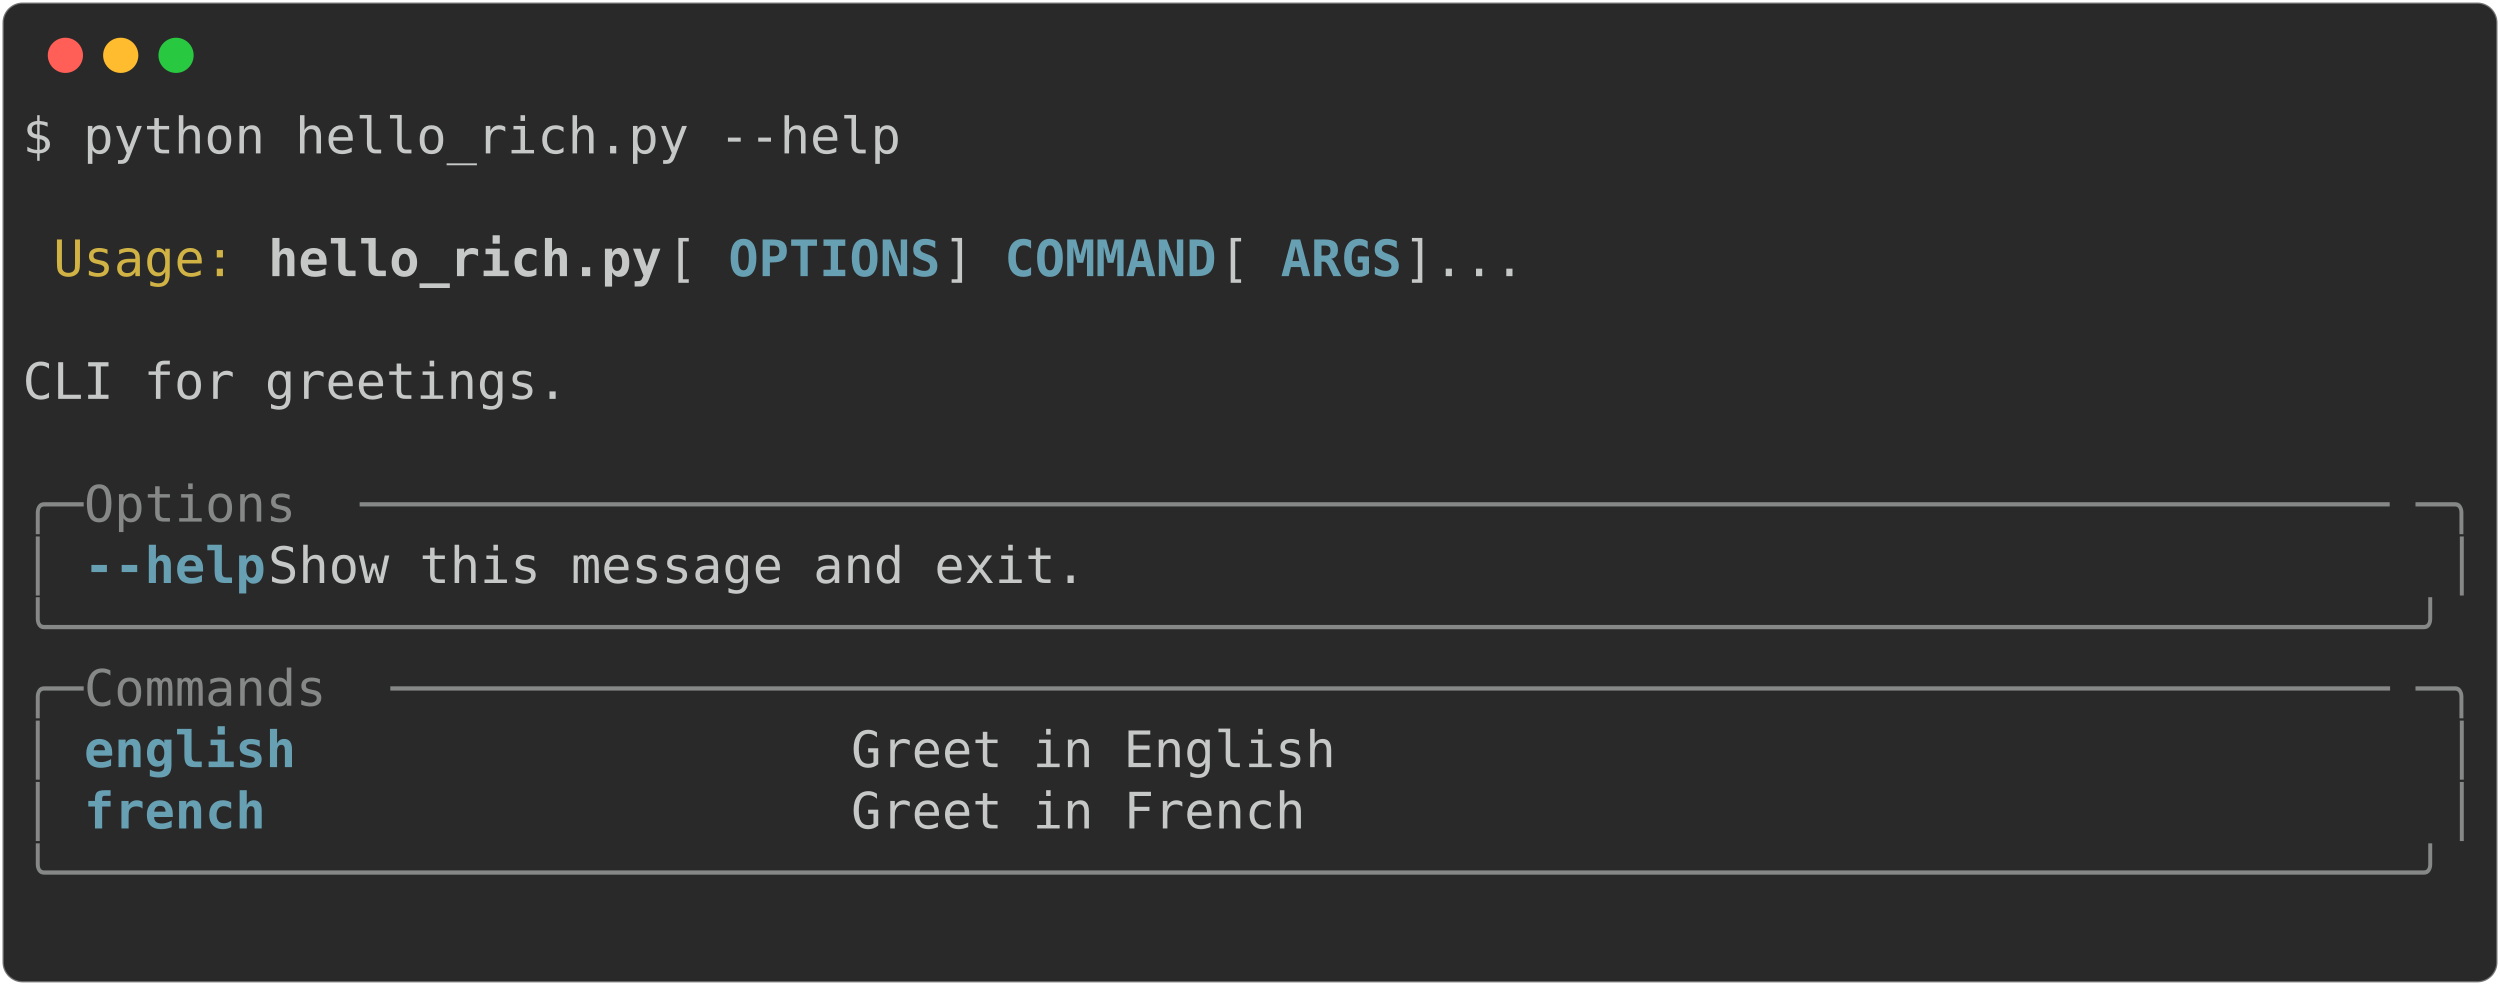
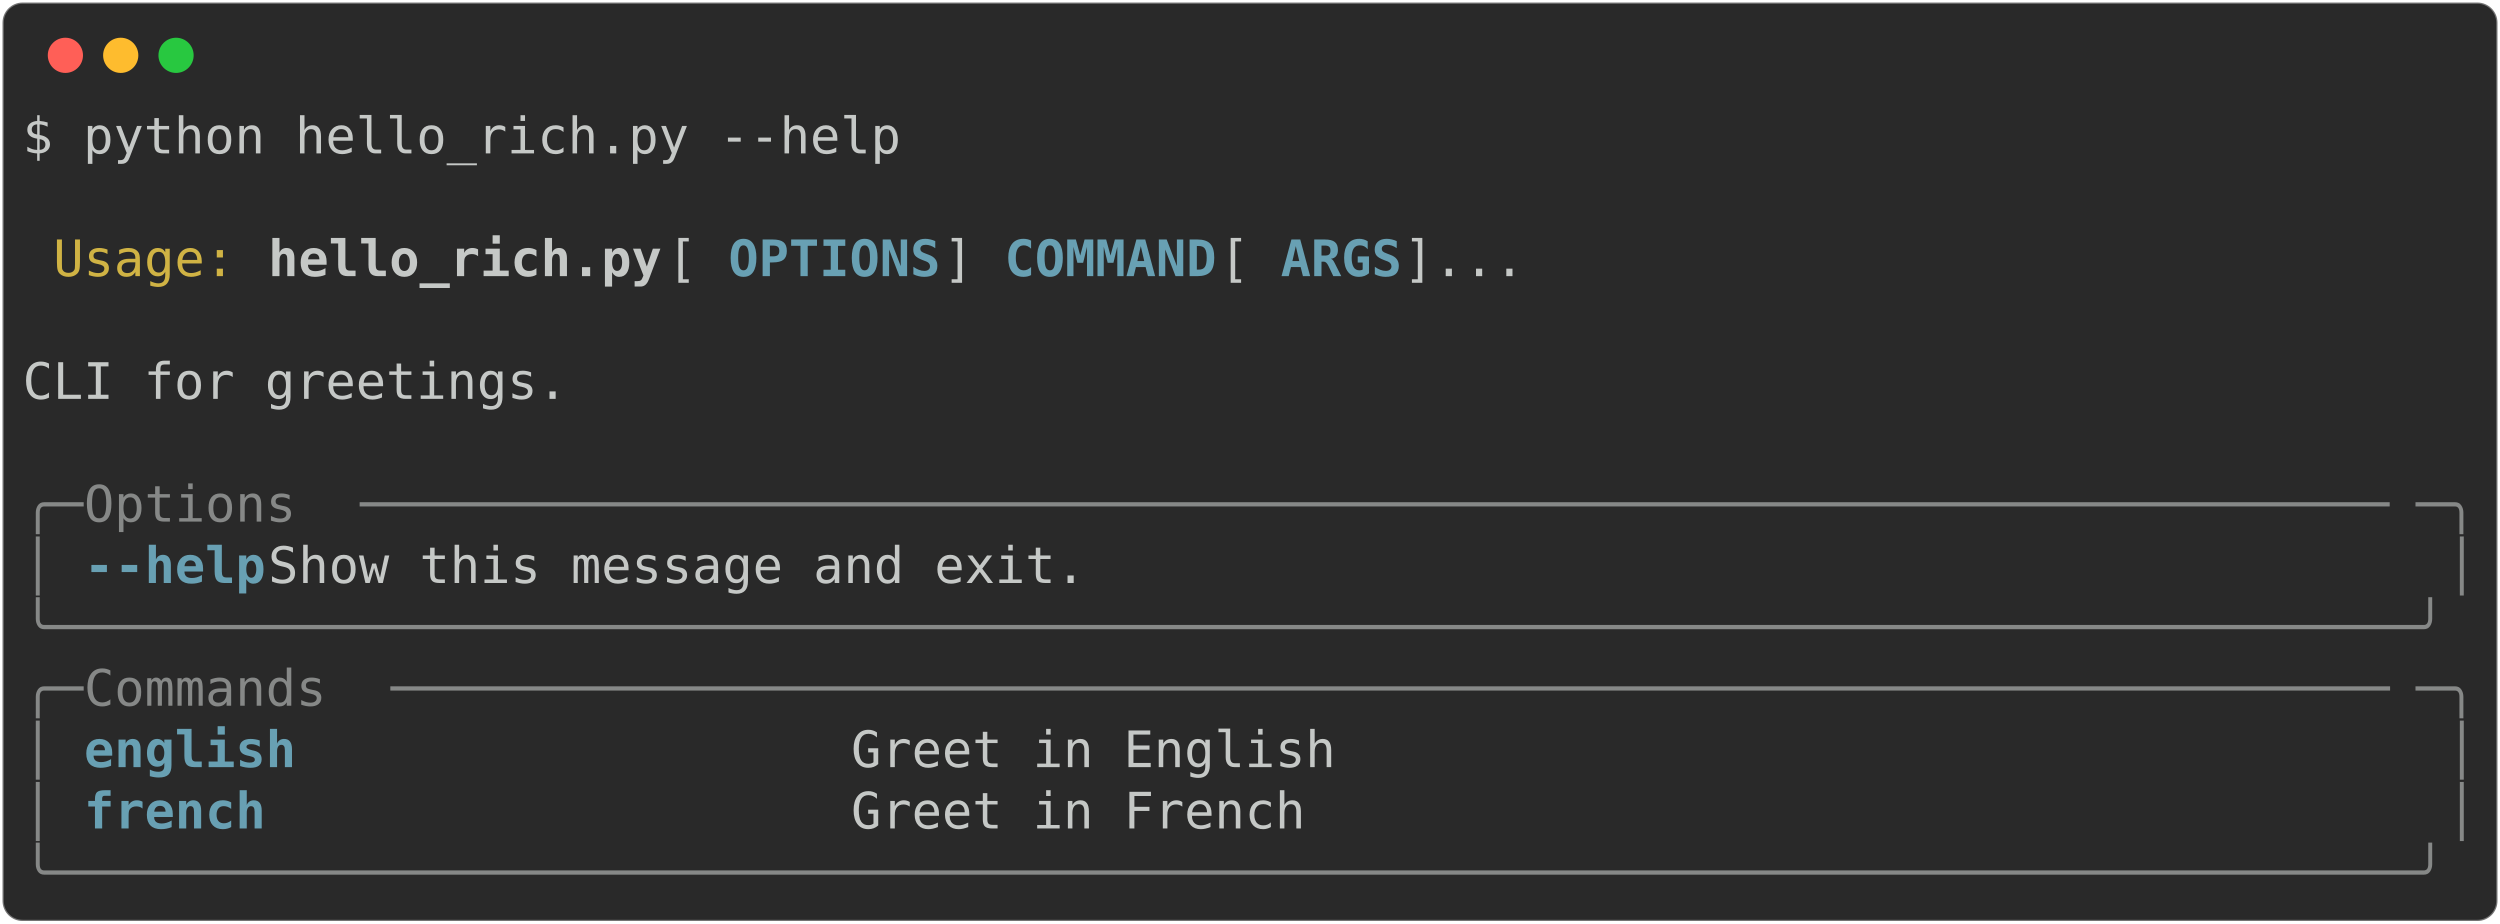
- <svg xmlns="http://www.w3.org/2000/svg" class="rich-terminal" viewBox="0 0 994 391.6">
+ <svg xmlns="http://www.w3.org/2000/svg" class="rich-terminal" viewBox="0 0 994 367.2">
  <style>

    @font-face {
        font-family: "Fira Code";
        src: local("FiraCode-Regular"),
                url("https://cdnjs.cloudflare.com/ajax/libs/firacode/6.2.0/woff2/FiraCode-Regular.woff2") format("woff2"),
                url("https://cdnjs.cloudflare.com/ajax/libs/firacode/6.2.0/woff/FiraCode-Regular.woff") format("woff");
        font-style: normal;
        font-weight: 400;
    }
    @font-face {
        font-family: "Fira Code";
        src: local("FiraCode-Bold"),
                url("https://cdnjs.cloudflare.com/ajax/libs/firacode/6.2.0/woff2/FiraCode-Bold.woff2") format("woff2"),
                url("https://cdnjs.cloudflare.com/ajax/libs/firacode/6.2.0/woff/FiraCode-Bold.woff") format("woff");
        font-style: bold;
        font-weight: 700;
    }

-     .terminal-235406347-matrix {
+     .terminal-2554958-matrix {
        font-family: Fira Code, monospace;
        font-size: 20px;
        line-height: 24.4px;
        font-variant-east-asian: full-width;
    }

-     .terminal-235406347-title {
+     .terminal-2554958-title {
        font-size: 18px;
        font-weight: bold;
        font-family: arial;
    }

-     .terminal-235406347-r1 { fill: #c5c8c6 }
- .terminal-235406347-r2 { fill: #d0b344 }
- .terminal-235406347-r3 { fill: #c5c8c6;font-weight: bold }
- .terminal-235406347-r4 { fill: #68a0b3;font-weight: bold }
- .terminal-235406347-r5 { fill: #868887 }
+     .terminal-2554958-r1 { fill: #c5c8c6 }
+ .terminal-2554958-r2 { fill: #d0b344 }
+ .terminal-2554958-r3 { fill: #c5c8c6;font-weight: bold }
+ .terminal-2554958-r4 { fill: #68a0b3;font-weight: bold }
+ .terminal-2554958-r5 { fill: #868887 }
    </style>
  <defs>
-     <clipPath id="terminal-235406347-clip-terminal">
-       <rect x="0" y="0" width="975.0" height="340.6" />
+     <clipPath id="terminal-2554958-clip-terminal">
+       <rect x="0" y="0" width="975.0" height="316.2" />
    </clipPath>
-     <clipPath id="terminal-235406347-line-0">
+     <clipPath id="terminal-2554958-line-0">
      <rect x="0" y="1.5" width="976" height="24.65" />
    </clipPath>
-     <clipPath id="terminal-235406347-line-1">
+     <clipPath id="terminal-2554958-line-1">
      <rect x="0" y="25.9" width="976" height="24.65" />
    </clipPath>
-     <clipPath id="terminal-235406347-line-2">
+     <clipPath id="terminal-2554958-line-2">
      <rect x="0" y="50.3" width="976" height="24.65" />
    </clipPath>
-     <clipPath id="terminal-235406347-line-3">
+     <clipPath id="terminal-2554958-line-3">
      <rect x="0" y="74.7" width="976" height="24.65" />
    </clipPath>
-     <clipPath id="terminal-235406347-line-4">
+     <clipPath id="terminal-2554958-line-4">
      <rect x="0" y="99.1" width="976" height="24.65" />
    </clipPath>
-     <clipPath id="terminal-235406347-line-5">
+     <clipPath id="terminal-2554958-line-5">
      <rect x="0" y="123.5" width="976" height="24.65" />
    </clipPath>
-     <clipPath id="terminal-235406347-line-6">
+     <clipPath id="terminal-2554958-line-6">
      <rect x="0" y="147.9" width="976" height="24.65" />
    </clipPath>
-     <clipPath id="terminal-235406347-line-7">
+     <clipPath id="terminal-2554958-line-7">
      <rect x="0" y="172.3" width="976" height="24.65" />
    </clipPath>
-     <clipPath id="terminal-235406347-line-8">
+     <clipPath id="terminal-2554958-line-8">
      <rect x="0" y="196.7" width="976" height="24.65" />
    </clipPath>
-     <clipPath id="terminal-235406347-line-9">
+     <clipPath id="terminal-2554958-line-9">
      <rect x="0" y="221.1" width="976" height="24.65" />
    </clipPath>
-     <clipPath id="terminal-235406347-line-10">
+     <clipPath id="terminal-2554958-line-10">
      <rect x="0" y="245.5" width="976" height="24.65" />
    </clipPath>
-     <clipPath id="terminal-235406347-line-11">
+     <clipPath id="terminal-2554958-line-11">
      <rect x="0" y="269.9" width="976" height="24.65" />
    </clipPath>
-     <clipPath id="terminal-235406347-line-12">
-       <rect x="0" y="294.3" width="976" height="24.65" />
-     </clipPath>
  </defs>
-   <rect fill="#292929" stroke="rgba(255,255,255,0.35)" stroke-width="1" x="1" y="1" width="992" height="389.6" rx="8" />
+   <rect fill="#292929" stroke="rgba(255,255,255,0.35)" stroke-width="1" x="1" y="1" width="992" height="365.2" rx="8" />
  <g transform="translate(26,22)">
    <circle cx="0" cy="0" r="7" fill="#ff5f57" />
    <circle cx="22" cy="0" r="7" fill="#febc2e" />
    <circle cx="44" cy="0" r="7" fill="#28c840" />
  </g>
-   <g transform="translate(9, 41)" clip-path="url(#terminal-235406347-clip-terminal)">
-     <g class="terminal-235406347-matrix">
-       <text class="terminal-235406347-r1" x="0" y="20" textLength="353.8" clip-path="url(#terminal-235406347-line-0)">$ python hello_rich.py --help</text>
-       <text class="terminal-235406347-r1" x="976" y="20" textLength="12.2" clip-path="url(#terminal-235406347-line-0)">
+   <g transform="translate(9, 41)" clip-path="url(#terminal-2554958-clip-terminal)">
+     <g class="terminal-2554958-matrix">
+       <text class="terminal-2554958-r1" x="0" y="20" textLength="353.8" clip-path="url(#terminal-2554958-line-0)">$ python hello_rich.py --help</text>
+       <text class="terminal-2554958-r1" x="976" y="20" textLength="12.2" clip-path="url(#terminal-2554958-line-0)">
</text>
-       <text class="terminal-235406347-r1" x="976" y="44.4" textLength="12.2" clip-path="url(#terminal-235406347-line-1)">
+       <text class="terminal-2554958-r1" x="976" y="44.4" textLength="12.2" clip-path="url(#terminal-2554958-line-1)">
</text>
-       <text class="terminal-235406347-r2" x="12.2" y="68.8" textLength="73.2" clip-path="url(#terminal-235406347-line-2)">Usage:</text>
-       <text class="terminal-235406347-r3" x="97.6" y="68.8" textLength="158.6" clip-path="url(#terminal-235406347-line-2)">hello_rich.py</text>
-       <text class="terminal-235406347-r1" x="256.2" y="68.8" textLength="24.4" clip-path="url(#terminal-235406347-line-2)"> [</text>
-       <text class="terminal-235406347-r4" x="280.6" y="68.8" textLength="85.4" clip-path="url(#terminal-235406347-line-2)">OPTIONS</text>
-       <text class="terminal-235406347-r1" x="366" y="68.8" textLength="24.4" clip-path="url(#terminal-235406347-line-2)">] </text>
-       <text class="terminal-235406347-r4" x="390.4" y="68.8" textLength="85.4" clip-path="url(#terminal-235406347-line-2)">COMMAND</text>
-       <text class="terminal-235406347-r1" x="475.8" y="68.8" textLength="24.4" clip-path="url(#terminal-235406347-line-2)"> [</text>
-       <text class="terminal-235406347-r4" x="500.2" y="68.8" textLength="48.8" clip-path="url(#terminal-235406347-line-2)">ARGS</text>
-       <text class="terminal-235406347-r1" x="549" y="68.8" textLength="427" clip-path="url(#terminal-235406347-line-2)">]...                               </text>
-       <text class="terminal-235406347-r1" x="976" y="68.8" textLength="12.2" clip-path="url(#terminal-235406347-line-2)">
+       <text class="terminal-2554958-r2" x="12.2" y="68.8" textLength="73.2" clip-path="url(#terminal-2554958-line-2)">Usage:</text>
+       <text class="terminal-2554958-r3" x="97.6" y="68.8" textLength="158.6" clip-path="url(#terminal-2554958-line-2)">hello_rich.py</text>
+       <text class="terminal-2554958-r1" x="256.2" y="68.8" textLength="24.4" clip-path="url(#terminal-2554958-line-2)"> [</text>
+       <text class="terminal-2554958-r4" x="280.6" y="68.8" textLength="85.4" clip-path="url(#terminal-2554958-line-2)">OPTIONS</text>
+       <text class="terminal-2554958-r1" x="366" y="68.8" textLength="24.4" clip-path="url(#terminal-2554958-line-2)">] </text>
+       <text class="terminal-2554958-r4" x="390.4" y="68.8" textLength="85.4" clip-path="url(#terminal-2554958-line-2)">COMMAND</text>
+       <text class="terminal-2554958-r1" x="475.8" y="68.8" textLength="24.4" clip-path="url(#terminal-2554958-line-2)"> [</text>
+       <text class="terminal-2554958-r4" x="500.2" y="68.8" textLength="48.8" clip-path="url(#terminal-2554958-line-2)">ARGS</text>
+       <text class="terminal-2554958-r1" x="549" y="68.8" textLength="427" clip-path="url(#terminal-2554958-line-2)">]...                               </text>
+       <text class="terminal-2554958-r1" x="976" y="68.8" textLength="12.2" clip-path="url(#terminal-2554958-line-2)">
</text>
-       <text class="terminal-235406347-r1" x="976" y="93.2" textLength="12.2" clip-path="url(#terminal-235406347-line-3)">
+       <text class="terminal-2554958-r1" x="976" y="93.2" textLength="12.2" clip-path="url(#terminal-2554958-line-3)">
</text>
-       <text class="terminal-235406347-r1" x="0" y="117.6" textLength="976" clip-path="url(#terminal-235406347-line-4)"> CLI for greetings.                                                             </text>
-       <text class="terminal-235406347-r1" x="976" y="117.6" textLength="12.2" clip-path="url(#terminal-235406347-line-4)">
+       <text class="terminal-2554958-r1" x="0" y="117.6" textLength="976" clip-path="url(#terminal-2554958-line-4)"> CLI for greetings.                                                             </text>
+       <text class="terminal-2554958-r1" x="976" y="117.6" textLength="12.2" clip-path="url(#terminal-2554958-line-4)">
</text>
-       <text class="terminal-235406347-r1" x="976" y="142" textLength="12.2" clip-path="url(#terminal-235406347-line-5)">
+       <text class="terminal-2554958-r1" x="976" y="142" textLength="12.2" clip-path="url(#terminal-2554958-line-5)">
</text>
-       <text class="terminal-235406347-r5" x="0" y="166.4" textLength="24.4" clip-path="url(#terminal-235406347-line-6)">╭─</text>
-       <text class="terminal-235406347-r5" x="24.4" y="166.4" textLength="109.8" clip-path="url(#terminal-235406347-line-6)"> Options </text>
-       <text class="terminal-235406347-r5" x="134.2" y="166.4" textLength="817.4" clip-path="url(#terminal-235406347-line-6)">───────────────────────────────────────────────────────────────────</text>
-       <text class="terminal-235406347-r5" x="951.6" y="166.4" textLength="24.4" clip-path="url(#terminal-235406347-line-6)">─╮</text>
-       <text class="terminal-235406347-r1" x="976" y="166.4" textLength="12.2" clip-path="url(#terminal-235406347-line-6)">
+       <text class="terminal-2554958-r5" x="0" y="166.4" textLength="24.4" clip-path="url(#terminal-2554958-line-6)">╭─</text>
+       <text class="terminal-2554958-r5" x="24.4" y="166.4" textLength="109.8" clip-path="url(#terminal-2554958-line-6)"> Options </text>
+       <text class="terminal-2554958-r5" x="134.2" y="166.4" textLength="817.4" clip-path="url(#terminal-2554958-line-6)">───────────────────────────────────────────────────────────────────</text>
+       <text class="terminal-2554958-r5" x="951.6" y="166.4" textLength="24.4" clip-path="url(#terminal-2554958-line-6)">─╮</text>
+       <text class="terminal-2554958-r1" x="976" y="166.4" textLength="12.2" clip-path="url(#terminal-2554958-line-6)">
</text>
-       <text class="terminal-235406347-r5" x="0" y="190.8" textLength="12.2" clip-path="url(#terminal-235406347-line-7)">│</text>
-       <text class="terminal-235406347-r4" x="24.4" y="190.8" textLength="73.2" clip-path="url(#terminal-235406347-line-7)">--help</text>
-       <text class="terminal-235406347-r1" x="97.6" y="190.8" textLength="866.2" clip-path="url(#terminal-235406347-line-7)">      Show this message and exit.                                      </text>
-       <text class="terminal-235406347-r5" x="963.8" y="190.8" textLength="12.2" clip-path="url(#terminal-235406347-line-7)">│</text>
-       <text class="terminal-235406347-r1" x="976" y="190.8" textLength="12.2" clip-path="url(#terminal-235406347-line-7)">
+       <text class="terminal-2554958-r5" x="0" y="190.8" textLength="12.2" clip-path="url(#terminal-2554958-line-7)">│</text>
+       <text class="terminal-2554958-r4" x="24.4" y="190.8" textLength="73.2" clip-path="url(#terminal-2554958-line-7)">--help</text>
+       <text class="terminal-2554958-r1" x="97.6" y="190.8" textLength="866.2" clip-path="url(#terminal-2554958-line-7)">      Show this message and exit.                                      </text>
+       <text class="terminal-2554958-r5" x="963.8" y="190.8" textLength="12.2" clip-path="url(#terminal-2554958-line-7)">│</text>
+       <text class="terminal-2554958-r1" x="976" y="190.8" textLength="12.2" clip-path="url(#terminal-2554958-line-7)">
</text>
-       <text class="terminal-235406347-r5" x="0" y="215.2" textLength="976" clip-path="url(#terminal-235406347-line-8)">╰──────────────────────────────────────────────────────────────────────────────╯</text>
-       <text class="terminal-235406347-r1" x="976" y="215.2" textLength="12.2" clip-path="url(#terminal-235406347-line-8)">
+       <text class="terminal-2554958-r5" x="0" y="215.2" textLength="976" clip-path="url(#terminal-2554958-line-8)">╰──────────────────────────────────────────────────────────────────────────────╯</text>
+       <text class="terminal-2554958-r1" x="976" y="215.2" textLength="12.2" clip-path="url(#terminal-2554958-line-8)">
</text>
-       <text class="terminal-235406347-r5" x="0" y="239.6" textLength="24.4" clip-path="url(#terminal-235406347-line-9)">╭─</text>
-       <text class="terminal-235406347-r5" x="24.4" y="239.6" textLength="122" clip-path="url(#terminal-235406347-line-9)"> Commands </text>
-       <text class="terminal-235406347-r5" x="146.4" y="239.6" textLength="805.2" clip-path="url(#terminal-235406347-line-9)">──────────────────────────────────────────────────────────────────</text>
-       <text class="terminal-235406347-r5" x="951.6" y="239.6" textLength="24.4" clip-path="url(#terminal-235406347-line-9)">─╮</text>
-       <text class="terminal-235406347-r1" x="976" y="239.6" textLength="12.2" clip-path="url(#terminal-235406347-line-9)">
+       <text class="terminal-2554958-r5" x="0" y="239.6" textLength="24.4" clip-path="url(#terminal-2554958-line-9)">╭─</text>
+       <text class="terminal-2554958-r5" x="24.4" y="239.6" textLength="122" clip-path="url(#terminal-2554958-line-9)"> Commands </text>
+       <text class="terminal-2554958-r5" x="146.4" y="239.6" textLength="805.2" clip-path="url(#terminal-2554958-line-9)">──────────────────────────────────────────────────────────────────</text>
+       <text class="terminal-2554958-r5" x="951.6" y="239.6" textLength="24.4" clip-path="url(#terminal-2554958-line-9)">─╮</text>
+       <text class="terminal-2554958-r1" x="976" y="239.6" textLength="12.2" clip-path="url(#terminal-2554958-line-9)">
</text>
-       <text class="terminal-235406347-r5" x="0" y="264" textLength="12.2" clip-path="url(#terminal-235406347-line-10)">│</text>
-       <text class="terminal-235406347-r4" x="24.4" y="264" textLength="292.8" clip-path="url(#terminal-235406347-line-10)">english                 </text>
-       <text class="terminal-235406347-r1" x="329.4" y="264" textLength="634.4" clip-path="url(#terminal-235406347-line-10)"> Greet in English                                   </text>
-       <text class="terminal-235406347-r5" x="963.8" y="264" textLength="12.2" clip-path="url(#terminal-235406347-line-10)">│</text>
-       <text class="terminal-235406347-r1" x="976" y="264" textLength="12.2" clip-path="url(#terminal-235406347-line-10)">
+       <text class="terminal-2554958-r5" x="0" y="264" textLength="12.2" clip-path="url(#terminal-2554958-line-10)">│</text>
+       <text class="terminal-2554958-r4" x="24.4" y="264" textLength="292.8" clip-path="url(#terminal-2554958-line-10)">english                 </text>
+       <text class="terminal-2554958-r1" x="329.4" y="264" textLength="634.4" clip-path="url(#terminal-2554958-line-10)"> Greet in English                                   </text>
+       <text class="terminal-2554958-r5" x="963.8" y="264" textLength="12.2" clip-path="url(#terminal-2554958-line-10)">│</text>
+       <text class="terminal-2554958-r1" x="976" y="264" textLength="12.2" clip-path="url(#terminal-2554958-line-10)">
</text>
-       <text class="terminal-235406347-r5" x="0" y="288.4" textLength="12.2" clip-path="url(#terminal-235406347-line-11)">│</text>
-       <text class="terminal-235406347-r4" x="24.4" y="288.4" textLength="292.8" clip-path="url(#terminal-235406347-line-11)">french                  </text>
-       <text class="terminal-235406347-r1" x="329.4" y="288.4" textLength="634.4" clip-path="url(#terminal-235406347-line-11)"> Greet in French                                    </text>
-       <text class="terminal-235406347-r5" x="963.8" y="288.4" textLength="12.2" clip-path="url(#terminal-235406347-line-11)">│</text>
-       <text class="terminal-235406347-r1" x="976" y="288.4" textLength="12.2" clip-path="url(#terminal-235406347-line-11)">
+       <text class="terminal-2554958-r5" x="0" y="288.4" textLength="12.2" clip-path="url(#terminal-2554958-line-11)">│</text>
+       <text class="terminal-2554958-r4" x="24.4" y="288.4" textLength="292.8" clip-path="url(#terminal-2554958-line-11)">french                  </text>
+       <text class="terminal-2554958-r1" x="329.4" y="288.4" textLength="634.4" clip-path="url(#terminal-2554958-line-11)"> Greet in French                                    </text>
+       <text class="terminal-2554958-r5" x="963.8" y="288.4" textLength="12.2" clip-path="url(#terminal-2554958-line-11)">│</text>
+       <text class="terminal-2554958-r1" x="976" y="288.4" textLength="12.2" clip-path="url(#terminal-2554958-line-11)">
</text>
-       <text class="terminal-235406347-r5" x="0" y="312.8" textLength="976" clip-path="url(#terminal-235406347-line-12)">╰──────────────────────────────────────────────────────────────────────────────╯</text>
-       <text class="terminal-235406347-r1" x="976" y="312.8" textLength="12.2" clip-path="url(#terminal-235406347-line-12)">
- </text>
-       <text class="terminal-235406347-r1" x="976" y="337.2" textLength="12.2" clip-path="url(#terminal-235406347-line-13)">
+       <text class="terminal-2554958-r5" x="0" y="312.8" textLength="976" clip-path="url(#terminal-2554958-line-12)">╰──────────────────────────────────────────────────────────────────────────────╯</text>
+       <text class="terminal-2554958-r1" x="976" y="312.8" textLength="12.2" clip-path="url(#terminal-2554958-line-12)">
</text>
    </g>
  </g>
</svg>
